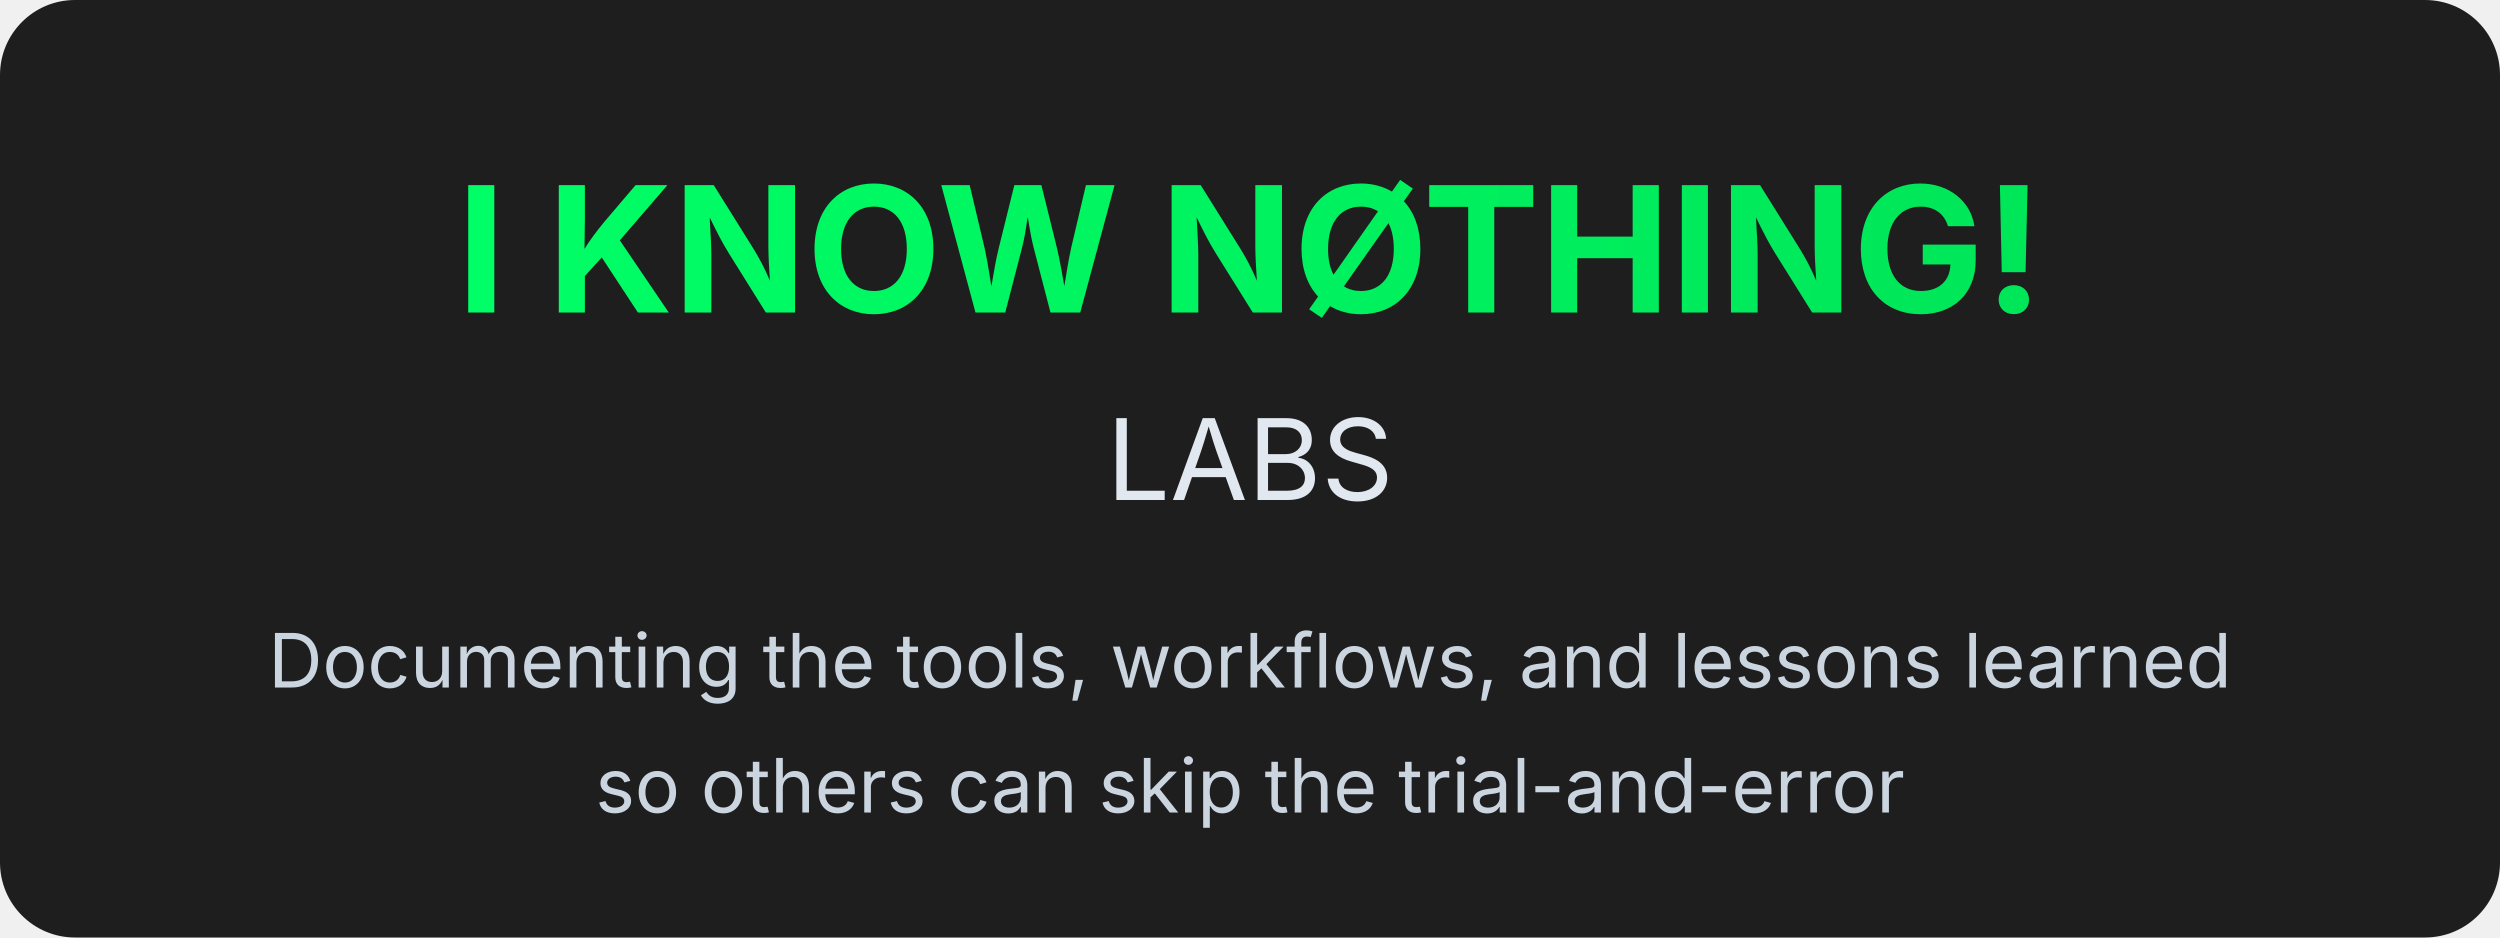
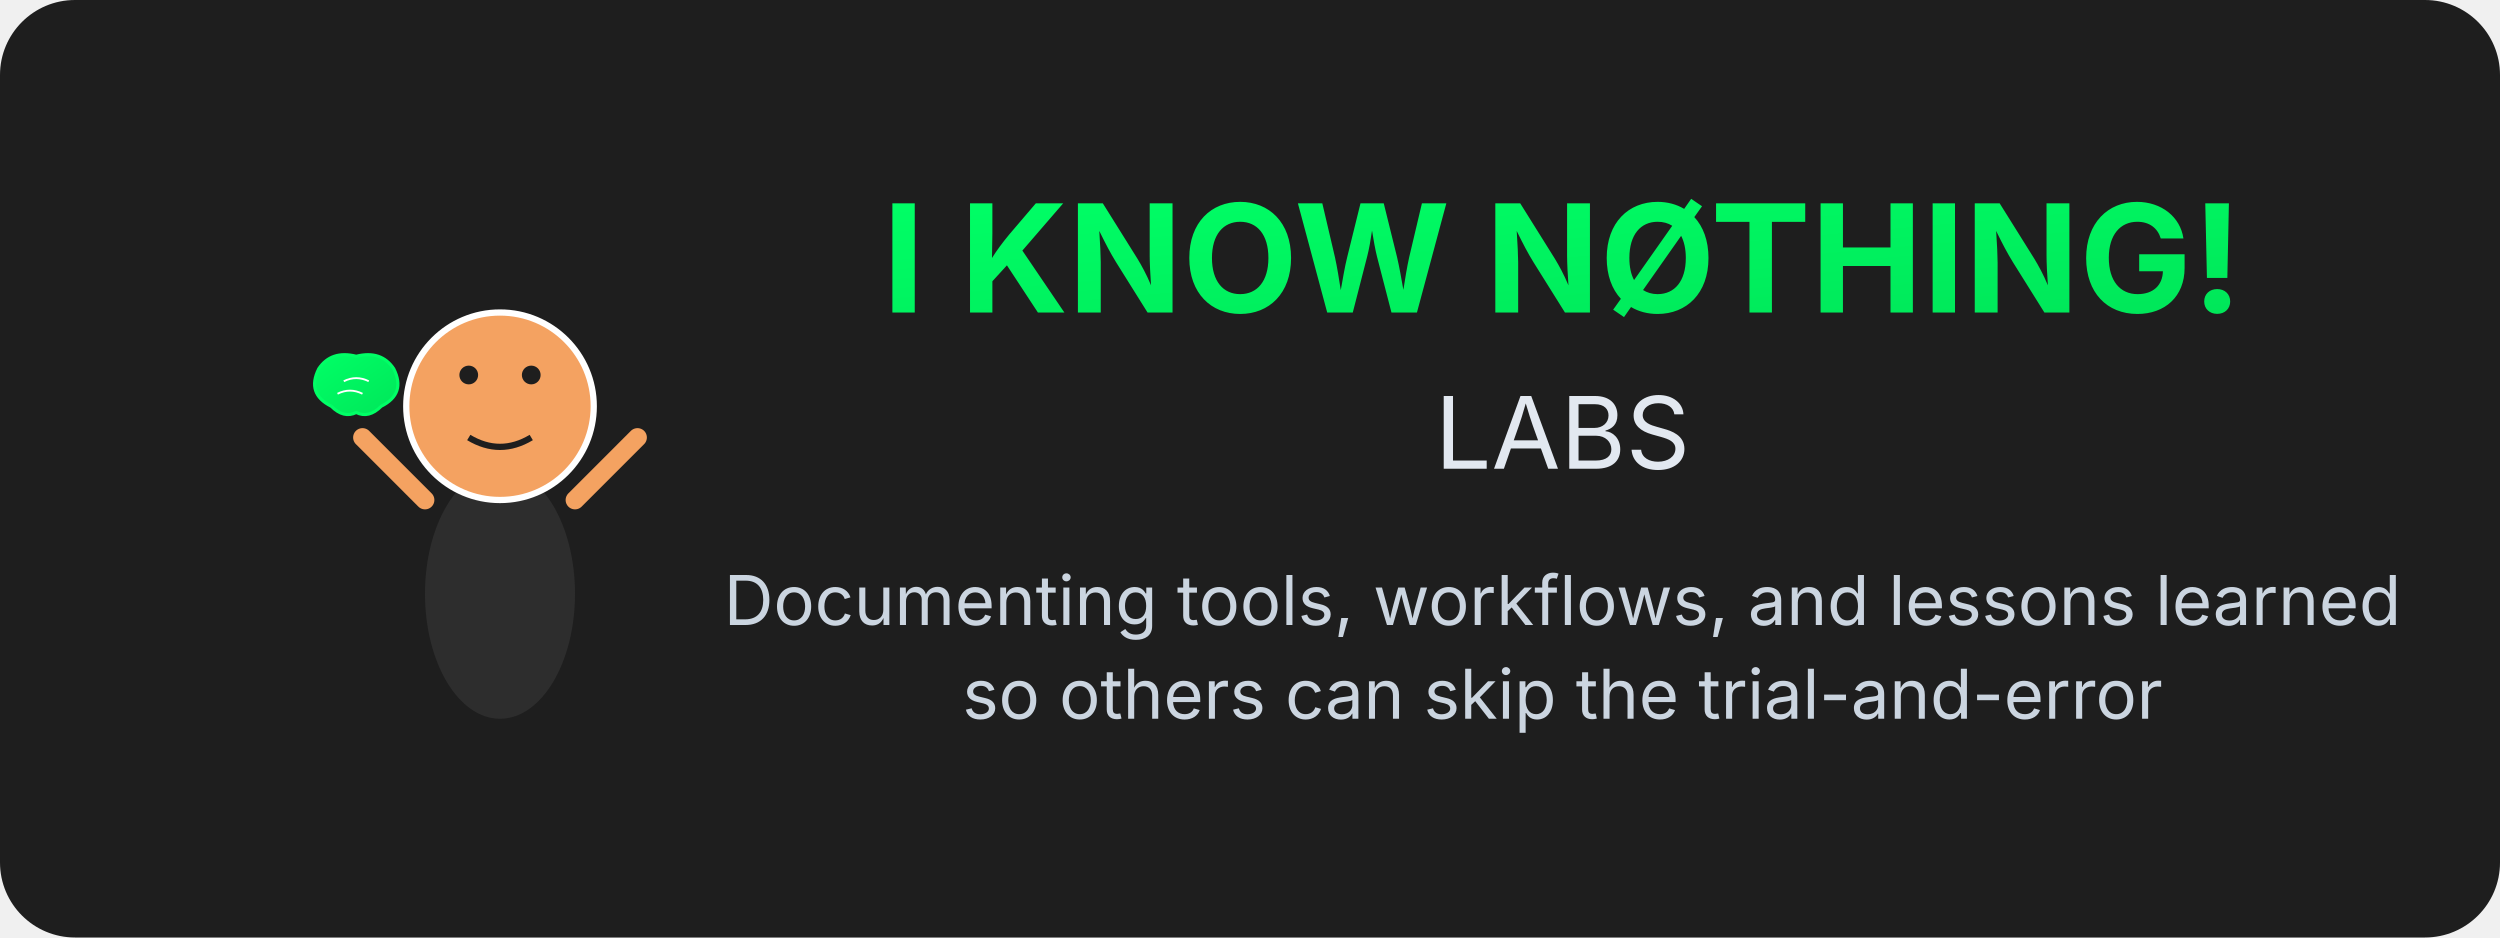
<svg xmlns="http://www.w3.org/2000/svg" width="400" height="150" viewBox="0 0 400 150">
  <defs>
-     <linearGradient id="labsGrad" x1="0%" y1="0%" x2="100%" y2="0%">
+     <linearGradient id="brainGradRect" x1="0%" y1="0%" x2="100%" y2="100%">
      <stop offset="0%" stop-color="#00FF66" />
      <stop offset="100%" stop-color="#00E659" />
    </linearGradient>
  </defs>
  <rect width="400" height="150" fill="#1e1e1e" rx="12" />
-   <text x="200" y="50" font-family="Inter, Arial, sans-serif" font-size="28" font-weight="bold" text-anchor="middle" fill="url(#labsGrad)">I KNOW NØTHING!</text>
-   <text x="200" y="80" font-family="Inter, Arial, sans-serif" font-size="18" text-anchor="middle" fill="#e2e8f0">LABS</text>
-   <text x="200" y="110" font-family="Inter, Arial, sans-serif" font-size="12" text-anchor="middle" fill="#cbd5e0">Documenting the tools, workflows, and lessons learned</text>
-   <text x="200" y="130" font-family="Inter, Arial, sans-serif" font-size="12" text-anchor="middle" fill="#cbd5e0">so others can skip the trial-and-error</text>
+   <g transform="translate(80,75)">
+     <ellipse cx="0" cy="20" rx="12" ry="20" fill="#2d2d2d" />
+     <circle cx="0" cy="-10" r="15" fill="#f4a261" stroke="#ffffff" stroke-width="1" />
+     <circle cx="-5" cy="-15" r="1.5" fill="#1e1e1e" />
+     <circle cx="5" cy="-15" r="1.5" fill="#1e1e1e" />
+     <path d="M -5 -5 Q 0 -2 5 -5" stroke="#1e1e1e" stroke-width="1" fill="none" />
+     <path d="M -12 5 Q -17 0 -22 -5" stroke="#f4a261" stroke-width="3" fill="none" stroke-linecap="round" />
+     <path d="M 12 5 Q 17 0 22 -5" stroke="#f4a261" stroke-width="3" fill="none" stroke-linecap="round" />
+     <g transform="translate(-27,-10)">
+       <path d="M 0 0 Q -4 -2 -2 -6 Q 0 -9 4 -8 Q 8 -9 10 -6 Q 12 -2 8 0 Q 6 2 4 1 Q 2 2 0 0" fill="url(#brainGradRect)" stroke="#00FF66" stroke-width="0.5" />
+       <path d="M 2 -4 Q 4 -5 6 -4" stroke="#ffffff" stroke-width="0.3" fill="none" />
+       <path d="M 1 -2 Q 3 -3 5 -2" stroke="#ffffff" stroke-width="0.3" fill="none" />
+     </g>
+   </g>
+   <text x="250" y="50" font-family="Inter, Arial, sans-serif" font-size="24" font-weight="bold" text-anchor="middle" fill="url(#brainGradRect)">I KNOW NØTHING!</text>
+   <text x="250" y="75" font-family="Inter, Arial, sans-serif" font-size="16" text-anchor="middle" fill="#e2e8f0">LABS</text>
+   <text x="250" y="100" font-family="Inter, Arial, sans-serif" font-size="11" text-anchor="middle" fill="#cbd5e0">Documenting tools, workflows, and lessons learned</text>
+   <text x="250" y="115" font-family="Inter, Arial, sans-serif" font-size="11" text-anchor="middle" fill="#cbd5e0">so others can skip the trial-and-error</text>
</svg>
